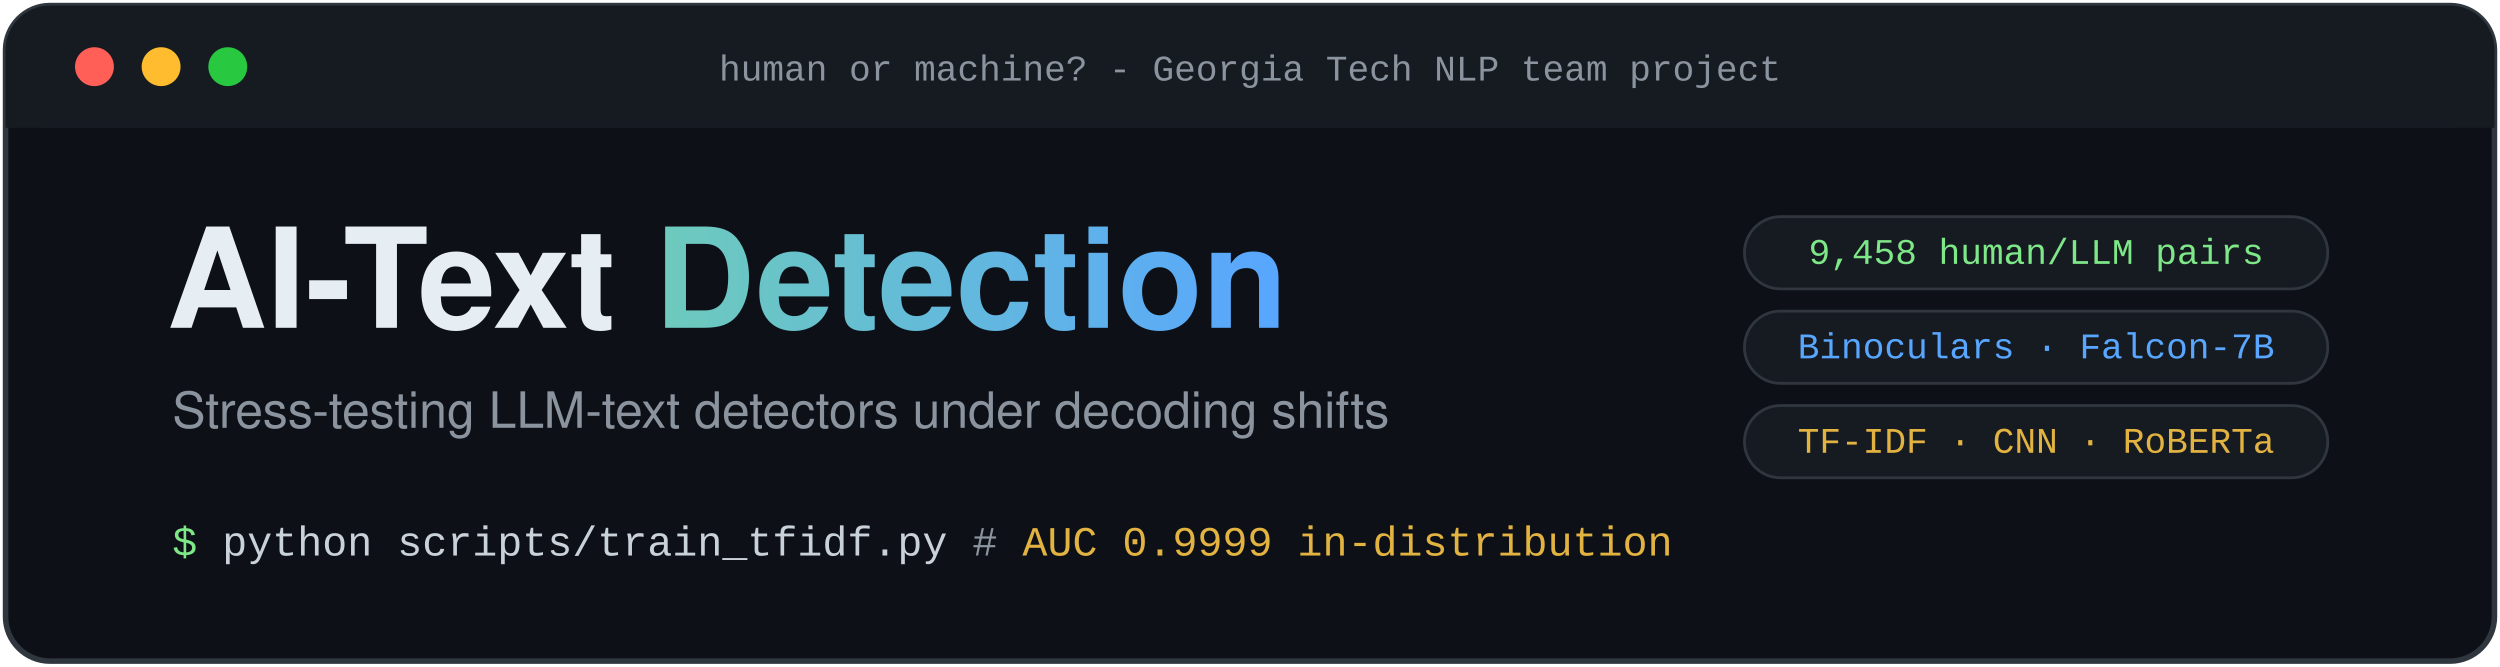
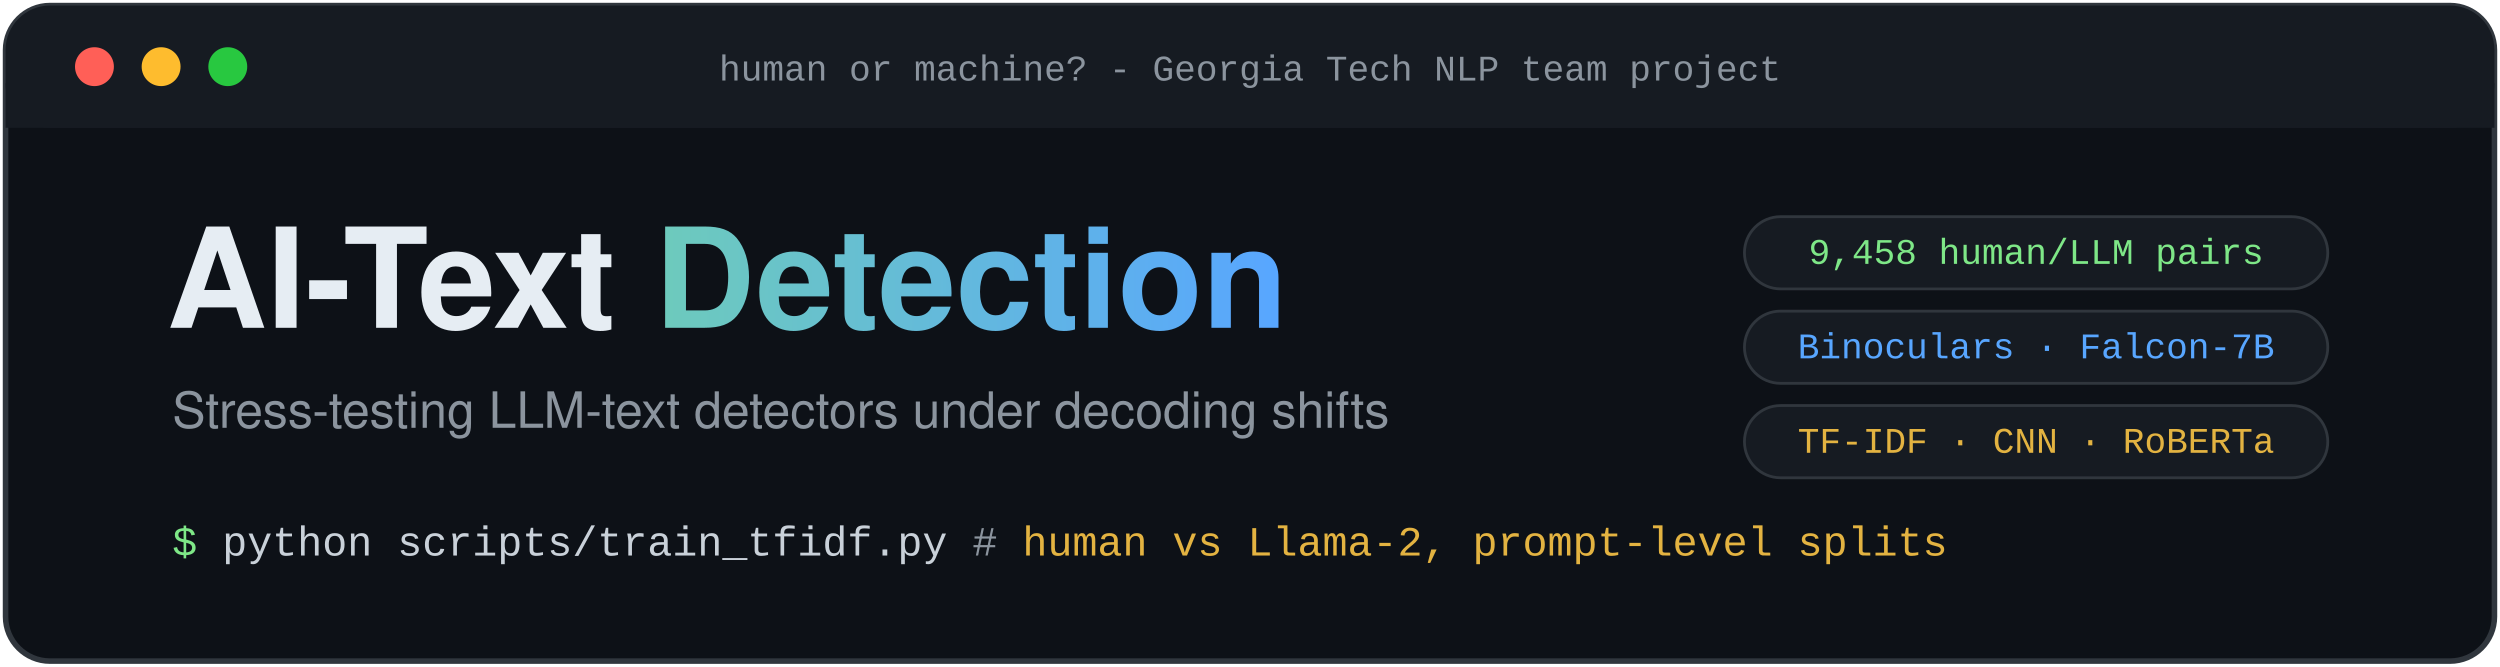
<svg xmlns="http://www.w3.org/2000/svg" width="900" height="240" viewBox="0 0 900 240" role="img" aria-label="Robust AI-Text Detection - Binoculars vs supervised detectors under decoding shifts">
  <defs>
    <linearGradient id="accent" x1="0" y1="0" x2="1" y2="0">
      <stop offset="0" stop-color="#7ee787" />
      <stop offset="1" stop-color="#58a6ff" />
    </linearGradient>
  </defs>
  <rect x="2" y="2" width="896" height="236" rx="16" fill="#0d1117" stroke="#30363d" stroke-width="2" />
  <rect x="2" y="2" width="896" height="44" rx="16" fill="#161b22" />
  <rect x="2" y="30" width="896" height="16" fill="#161b22" />
  <circle cx="34" cy="24" r="7" fill="#ff5f57" />
  <circle cx="58" cy="24" r="7" fill="#febc2e" />
  <circle cx="82" cy="24" r="7" fill="#28c840" />
  <text x="450" y="29" text-anchor="middle" font-family="SFMono-Regular, Consolas, 'Liberation Mono', Menlo, monospace" font-size="13" fill="#8b949e">human or machine? - Georgia Tech NLP team project</text>
  <text x="60" y="118" font-family="-apple-system, 'Segoe UI', Helvetica, Arial, sans-serif" font-size="50" font-weight="800" fill="#e6edf3">AI-Text <tspan fill="url(#accent)">Detection</tspan>
  </text>
  <text x="62" y="154" font-family="-apple-system, 'Segoe UI', Helvetica, Arial, sans-serif" font-size="18" fill="#8b949e">Stress-testing LLM-text detectors under decoding shifts</text>
  <text x="62" y="200" font-family="SFMono-Regular, Consolas, 'Liberation Mono', Menlo, monospace" font-size="15">
    <tspan fill="#7ee787">$</tspan>
    <tspan fill="#c9d1d9"> python scripts/train_tfidf.py</tspan>
    <tspan fill="#8b949e">   #</tspan>
-     <tspan fill="#e3b341"> AUC 0.9999 in-distribution</tspan>
+     <tspan fill="#e3b341"> human vs Llama-2, prompt-level splits</tspan>
  </text>
  <g font-family="SFMono-Regular, Consolas, 'Liberation Mono', Menlo, monospace" font-size="13" text-anchor="middle">
    <rect x="628" y="78" width="210" height="26" rx="13" fill="#161b22" stroke="#30363d" />
    <text x="733" y="95" fill="#7ee787">9,458 human/LLM pairs</text>
    <rect x="628" y="112" width="210" height="26" rx="13" fill="#161b22" stroke="#30363d" />
    <text x="733" y="129" fill="#58a6ff">Binoculars · Falcon-7B</text>
    <rect x="628" y="146" width="210" height="26" rx="13" fill="#161b22" stroke="#30363d" />
    <text x="733" y="163" fill="#e3b341">TF-IDF · CNN · RoBERTa</text>
  </g>
</svg>
